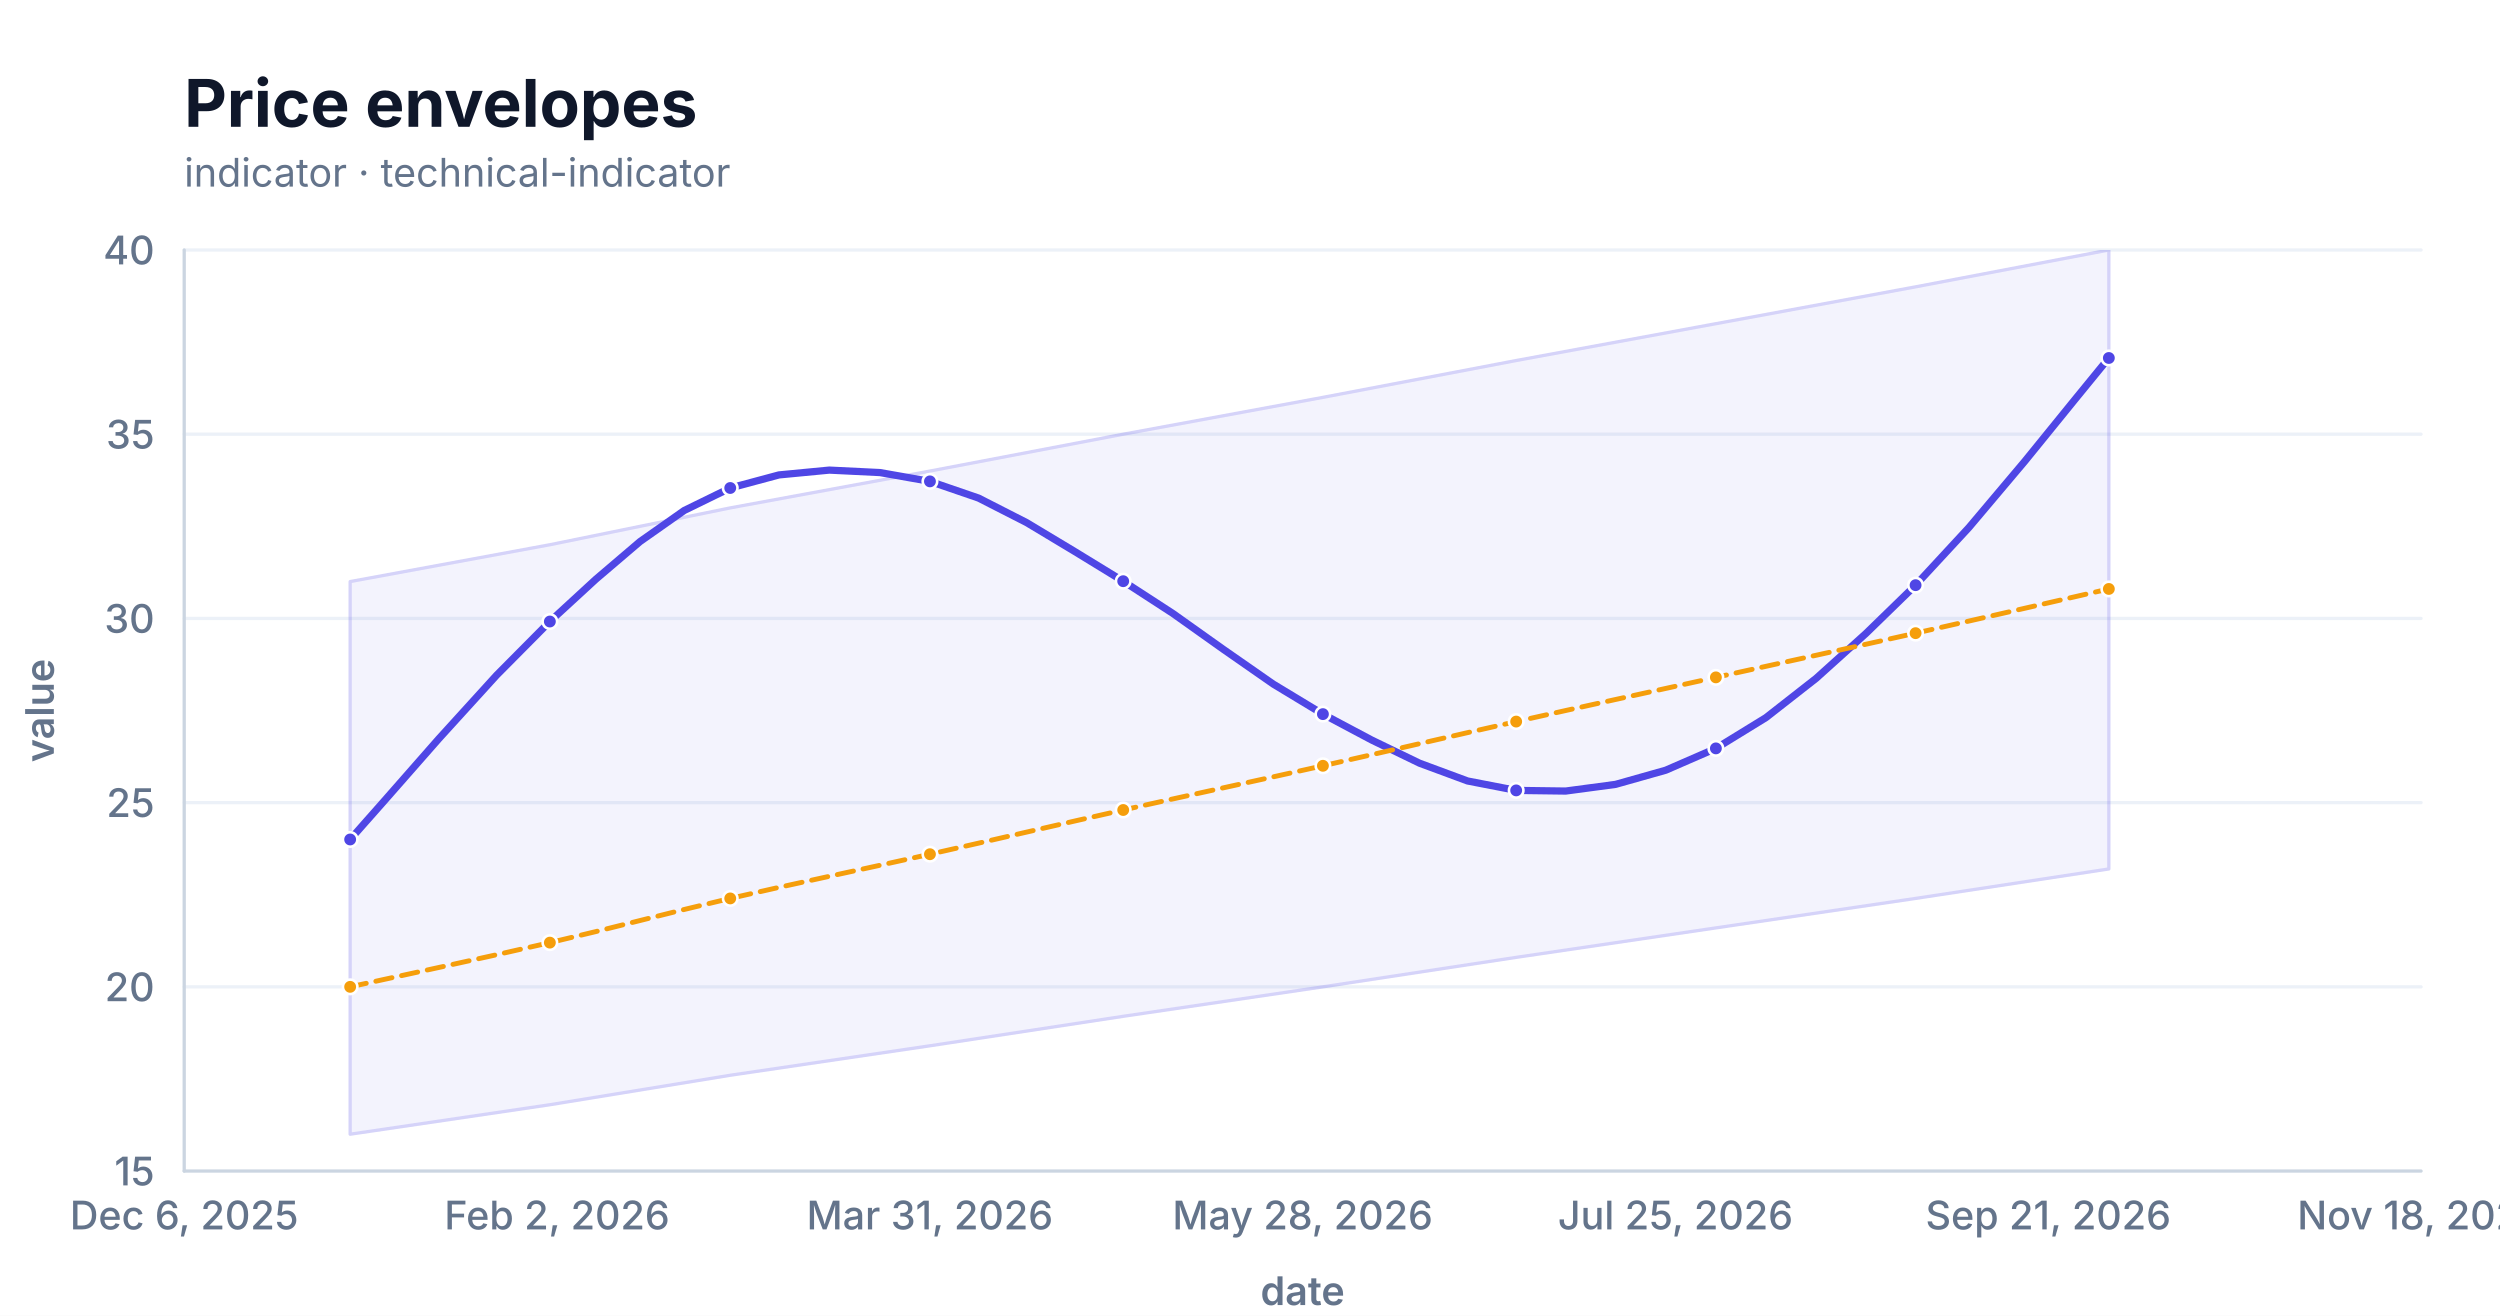
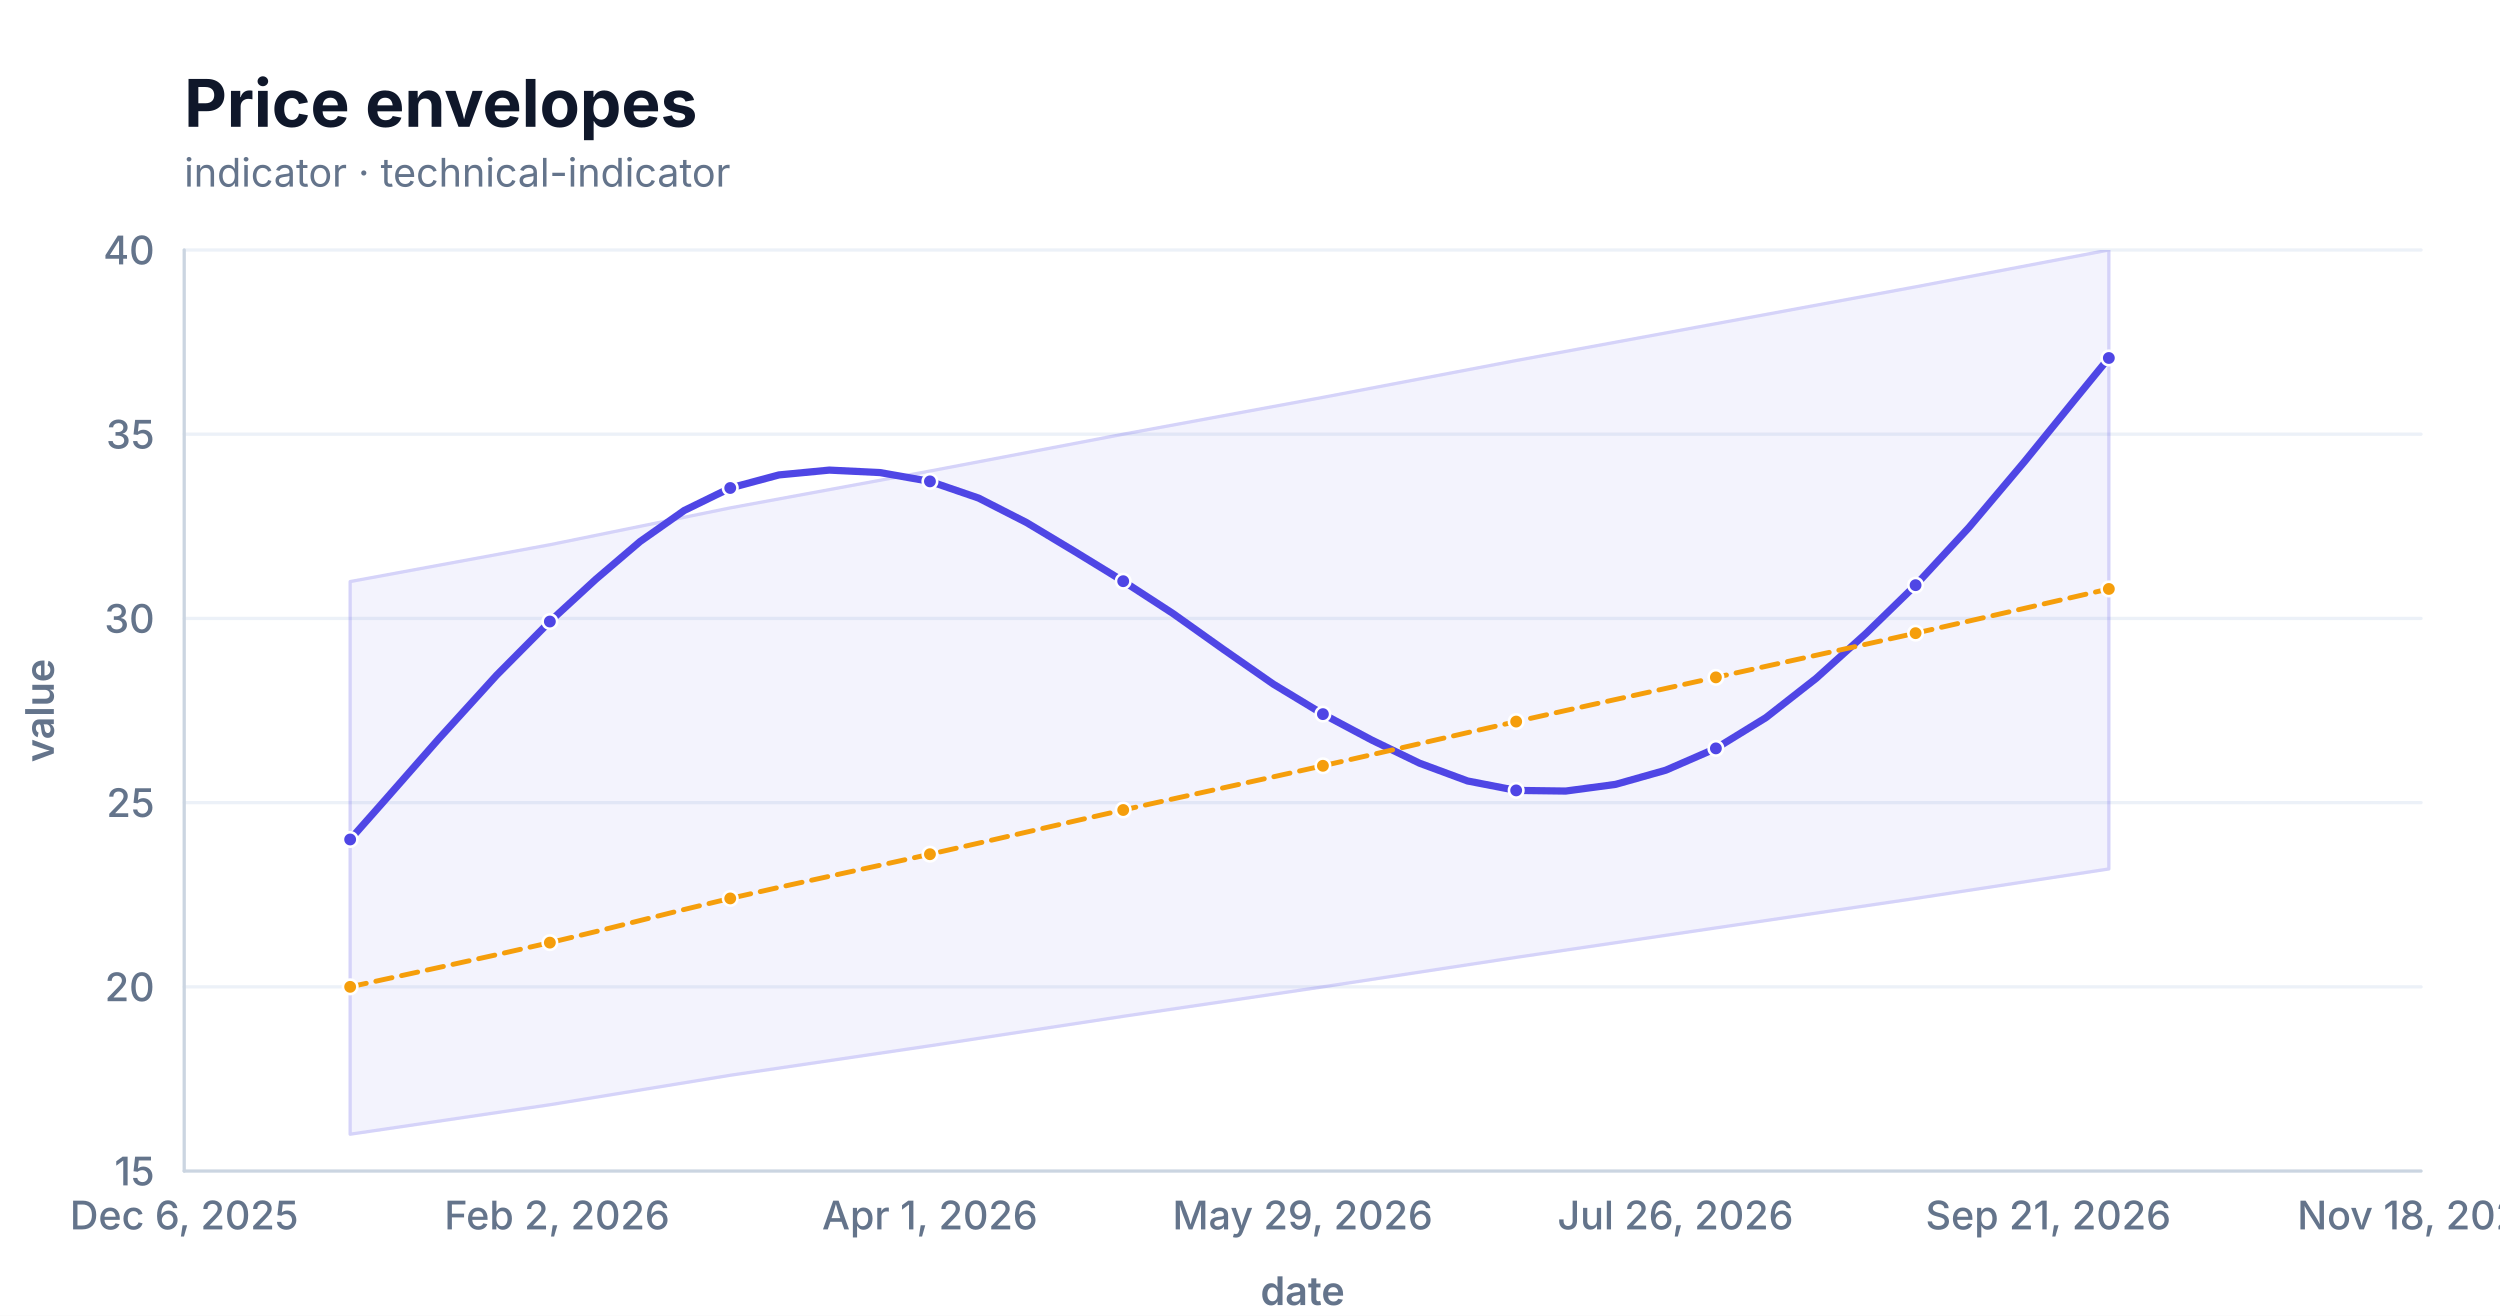
<svg xmlns="http://www.w3.org/2000/svg" width="760" height="400" viewBox="0 0 760 400" role="img" aria-labelledby="title description">
  <defs>
    <clipPath id="clip-1">
      <rect x="56" y="76" width="680" height="280" />
    </clipPath>
  </defs>
  <rect width="100%" height="100%" fill="#ffffff" />
  <g data-scene-node="scene:root">
    <line data-scene-node="axis-y:grid:1" opacity="0.82" x1="56" y1="300" x2="736" y2="300" fill="none" stroke="#e8eef6" stroke-width="1" stroke-linecap="round" />
    <line data-scene-node="axis-y:grid:2" opacity="0.82" x1="56" y1="244" x2="736" y2="244" fill="none" stroke="#e8eef6" stroke-width="1" stroke-linecap="round" />
    <line data-scene-node="axis-y:grid:3" opacity="0.82" x1="56" y1="188" x2="736" y2="188" fill="none" stroke="#e8eef6" stroke-width="1" stroke-linecap="round" />
    <line data-scene-node="axis-y:grid:4" opacity="0.82" x1="56" y1="132" x2="736" y2="132" fill="none" stroke="#e8eef6" stroke-width="1" stroke-linecap="round" />
    <line data-scene-node="axis-y:grid:5" opacity="0.82" x1="56" y1="76" x2="736" y2="76" fill="none" stroke="#e8eef6" stroke-width="1" stroke-linecap="round" />
    <g data-scene-node="layer-0:group" clip-path="url(#clip-1)">
      <path data-scene-node="layer-0:indicator-band" opacity="0.24" d="M 106.447 176.8 L 167.157 165.6 L 221.993 154.4 L 282.703 143.2 L 341.455 132 L 402.165 120.8 L 460.917 109.6 L 521.628 98.4 L 582.338 87.2 L 641.09 76 L 641.09 264.16 L 582.338 273.12 L 521.628 282.08 L 460.917 291.04 L 402.165 300 L 341.455 308.96 L 282.703 317.92 L 221.993 326.88 L 167.157 335.84 L 106.447 344.8 Z" fill="#4f46e547" stroke="#4f46e5" stroke-width="1" stroke-linejoin="round" />
      <path data-scene-node="layer-0:indicator-line:0" d="M 106.447 255.2 L 117.494 242.693 L 133.375 224.609 L 150.97 205.257 L 167.157 188.944 L 181.142 176.087 L 194.575 164.632 L 208.008 155.184 L 221.993 148.35 L 236.803 144.376 L 252.103 142.911 L 267.525 143.663 L 282.703 146.34 L 297.483 151.415 L 312.079 158.861 L 326.675 167.632 L 341.455 176.684 L 356.541 186.483 L 371.81 197.336 L 387.08 207.966 L 402.165 217.094 L 416.945 224.944 L 431.541 232.011 L 446.138 237.416 L 460.917 240.281 L 475.957 240.481 L 491.15 238.446 L 506.404 234.137 L 521.628 227.51 L 536.851 218.152 L 552.105 206.219 L 567.298 192.527 L 582.338 177.892 L 598.541 160.375 L 615.509 140.259 L 630.579 121.695 L 641.09 108.829" fill="none" stroke="#4f46e5" stroke-width="2.2" stroke-linecap="round" stroke-linejoin="round" />
      <circle data-scene-node="layer-0:indicator-point:0:0" cx="106.447" cy="255.2" r="2.2" fill="#4f46e5" stroke="#ffffff" stroke-width="0.8" />
      <circle data-scene-node="layer-0:indicator-point:0:1" cx="167.157" cy="188.944" r="2.2" fill="#4f46e5" stroke="#ffffff" stroke-width="0.8" />
      <circle data-scene-node="layer-0:indicator-point:0:2" cx="221.993" cy="148.35" r="2.2" fill="#4f46e5" stroke="#ffffff" stroke-width="0.8" />
      <circle data-scene-node="layer-0:indicator-point:0:3" cx="282.703" cy="146.34" r="2.2" fill="#4f46e5" stroke="#ffffff" stroke-width="0.8" />
      <circle data-scene-node="layer-0:indicator-point:0:4" cx="341.455" cy="176.684" r="2.2" fill="#4f46e5" stroke="#ffffff" stroke-width="0.8" />
      <circle data-scene-node="layer-0:indicator-point:0:5" cx="402.165" cy="217.094" r="2.2" fill="#4f46e5" stroke="#ffffff" stroke-width="0.8" />
      <circle data-scene-node="layer-0:indicator-point:0:6" cx="460.917" cy="240.281" r="2.2" fill="#4f46e5" stroke="#ffffff" stroke-width="0.8" />
      <circle data-scene-node="layer-0:indicator-point:0:7" cx="521.628" cy="227.51" r="2.2" fill="#4f46e5" stroke="#ffffff" stroke-width="0.8" />
      <circle data-scene-node="layer-0:indicator-point:0:8" cx="582.338" cy="177.892" r="2.2" fill="#4f46e5" stroke="#ffffff" stroke-width="0.8" />
      <circle data-scene-node="layer-0:indicator-point:0:9" cx="641.09" cy="108.829" r="2.2" fill="#4f46e5" stroke="#ffffff" stroke-width="0.8" />
      <path data-scene-node="layer-0:indicator-line:1" d="M 106.447 300 L 117.494 297.585 L 133.375 294.12 L 150.97 290.235 L 167.157 286.56 L 181.142 283.2 L 194.575 279.84 L 208.008 276.48 L 221.993 273.12 L 236.803 269.76 L 252.103 266.4 L 267.525 263.04 L 282.703 259.68 L 297.483 256.32 L 312.079 252.96 L 326.675 249.6 L 341.455 246.24 L 356.541 242.88 L 371.81 239.52 L 387.08 236.16 L 402.165 232.8 L 416.945 229.44 L 431.541 226.08 L 446.138 222.72 L 460.917 219.36 L 475.957 216 L 491.15 212.64 L 506.404 209.28 L 521.628 205.92 L 536.851 202.56 L 552.105 199.2 L 567.298 195.84 L 582.338 192.48 L 598.541 188.805 L 615.509 184.92 L 630.579 181.455 L 641.09 179.04" fill="none" stroke="#f59e0b" stroke-width="1.5" stroke-dasharray="5 3" stroke-linecap="round" stroke-linejoin="round" />
      <circle data-scene-node="layer-0:indicator-point:1:0" cx="106.447" cy="300" r="2.2" fill="#f59e0b" stroke="#ffffff" stroke-width="0.8" />
      <circle data-scene-node="layer-0:indicator-point:1:1" cx="167.157" cy="286.56" r="2.2" fill="#f59e0b" stroke="#ffffff" stroke-width="0.8" />
      <circle data-scene-node="layer-0:indicator-point:1:2" cx="221.993" cy="273.12" r="2.2" fill="#f59e0b" stroke="#ffffff" stroke-width="0.8" />
      <circle data-scene-node="layer-0:indicator-point:1:3" cx="282.703" cy="259.68" r="2.2" fill="#f59e0b" stroke="#ffffff" stroke-width="0.8" />
      <circle data-scene-node="layer-0:indicator-point:1:4" cx="341.455" cy="246.24" r="2.2" fill="#f59e0b" stroke="#ffffff" stroke-width="0.8" />
      <circle data-scene-node="layer-0:indicator-point:1:5" cx="402.165" cy="232.8" r="2.2" fill="#f59e0b" stroke="#ffffff" stroke-width="0.8" />
      <circle data-scene-node="layer-0:indicator-point:1:6" cx="460.917" cy="219.36" r="2.2" fill="#f59e0b" stroke="#ffffff" stroke-width="0.8" />
      <circle data-scene-node="layer-0:indicator-point:1:7" cx="521.628" cy="205.92" r="2.2" fill="#f59e0b" stroke="#ffffff" stroke-width="0.8" />
      <circle data-scene-node="layer-0:indicator-point:1:8" cx="582.338" cy="192.48" r="2.2" fill="#f59e0b" stroke="#ffffff" stroke-width="0.8" />
      <circle data-scene-node="layer-0:indicator-point:1:9" cx="641.09" cy="179.04" r="2.2" fill="#f59e0b" stroke="#ffffff" stroke-width="0.8" />
    </g>
    <line data-scene-node="axis-x:line" x1="56" y1="356" x2="736" y2="356" fill="none" stroke="#cbd5e1" stroke-width="1" stroke-linecap="round" />
    <line data-scene-node="axis-y:line" x1="56" y1="76" x2="56" y2="356" fill="none" stroke="#cbd5e1" stroke-width="1" stroke-linecap="round" />
    <text data-scene-node="axis-x:label:0" x="56" y="365" fill="#64748b" font-family="Inter, ui-sans-serif, system-ui, -apple-system, BlinkMacSystemFont, &quot;Segoe UI&quot;, sans-serif" font-size="12" font-weight="500" text-anchor="middle" dominant-baseline="text-before-edge">Dec 6, 2025</text>
    <text data-scene-node="axis-x:label:1" x="169.333" y="365" fill="#64748b" font-family="Inter, ui-sans-serif, system-ui, -apple-system, BlinkMacSystemFont, &quot;Segoe UI&quot;, sans-serif" font-size="12" font-weight="500" text-anchor="middle" dominant-baseline="text-before-edge">Feb 2, 2026</text>
-     <text data-scene-node="axis-x:label:2" x="282.667" y="365" fill="#64748b" font-family="Inter, ui-sans-serif, system-ui, -apple-system, BlinkMacSystemFont, &quot;Segoe UI&quot;, sans-serif" font-size="12" font-weight="500" text-anchor="middle" dominant-baseline="text-before-edge">Mar 31, 2026</text>
-     <text data-scene-node="axis-x:label:3" x="396" y="365" fill="#64748b" font-family="Inter, ui-sans-serif, system-ui, -apple-system, BlinkMacSystemFont, &quot;Segoe UI&quot;, sans-serif" font-size="12" font-weight="500" text-anchor="middle" dominant-baseline="text-before-edge">May 28, 2026</text>
-     <text data-scene-node="axis-x:label:4" x="509.333" y="365" fill="#64748b" font-family="Inter, ui-sans-serif, system-ui, -apple-system, BlinkMacSystemFont, &quot;Segoe UI&quot;, sans-serif" font-size="12" font-weight="500" text-anchor="middle" dominant-baseline="text-before-edge">Jul 25, 2026</text>
+     <text data-scene-node="axis-x:label:2" x="282.667" y="365" fill="#64748b" font-family="Inter, ui-sans-serif, system-ui, -apple-system, BlinkMacSystemFont, &quot;Segoe UI&quot;, sans-serif" font-size="12" font-weight="500" text-anchor="middle" dominant-baseline="text-before-edge">Apr 1, 2026</text>
+     <text data-scene-node="axis-x:label:3" x="396" y="365" fill="#64748b" font-family="Inter, ui-sans-serif, system-ui, -apple-system, BlinkMacSystemFont, &quot;Segoe UI&quot;, sans-serif" font-size="12" font-weight="500" text-anchor="middle" dominant-baseline="text-before-edge">May 29, 2026</text>
+     <text data-scene-node="axis-x:label:4" x="509.333" y="365" fill="#64748b" font-family="Inter, ui-sans-serif, system-ui, -apple-system, BlinkMacSystemFont, &quot;Segoe UI&quot;, sans-serif" font-size="12" font-weight="500" text-anchor="middle" dominant-baseline="text-before-edge">Jul 26, 2026</text>
    <text data-scene-node="axis-x:label:5" x="622.667" y="365" fill="#64748b" font-family="Inter, ui-sans-serif, system-ui, -apple-system, BlinkMacSystemFont, &quot;Segoe UI&quot;, sans-serif" font-size="12" font-weight="500" text-anchor="middle" dominant-baseline="text-before-edge">Sep 21, 2026</text>
    <text data-scene-node="axis-x:label:6" x="736" y="365" fill="#64748b" font-family="Inter, ui-sans-serif, system-ui, -apple-system, BlinkMacSystemFont, &quot;Segoe UI&quot;, sans-serif" font-size="12" font-weight="500" text-anchor="middle" dominant-baseline="text-before-edge">Nov 18, 2026</text>
    <text data-scene-node="axis-x:title" x="396" y="388" fill="#64748b" font-family="Inter, ui-sans-serif, system-ui, -apple-system, BlinkMacSystemFont, &quot;Segoe UI&quot;, sans-serif" font-size="12" font-weight="600" text-anchor="middle" dominant-baseline="text-before-edge">date</text>
    <text data-scene-node="axis-y:label:0" x="47" y="356" fill="#64748b" font-family="Inter, ui-sans-serif, system-ui, -apple-system, BlinkMacSystemFont, &quot;Segoe UI&quot;, sans-serif" font-size="12" font-weight="500" text-anchor="end" dominant-baseline="central">15</text>
    <text data-scene-node="axis-y:label:1" x="47" y="300" fill="#64748b" font-family="Inter, ui-sans-serif, system-ui, -apple-system, BlinkMacSystemFont, &quot;Segoe UI&quot;, sans-serif" font-size="12" font-weight="500" text-anchor="end" dominant-baseline="central">20</text>
    <text data-scene-node="axis-y:label:2" x="47" y="244" fill="#64748b" font-family="Inter, ui-sans-serif, system-ui, -apple-system, BlinkMacSystemFont, &quot;Segoe UI&quot;, sans-serif" font-size="12" font-weight="500" text-anchor="end" dominant-baseline="central">25</text>
    <text data-scene-node="axis-y:label:3" x="47" y="188" fill="#64748b" font-family="Inter, ui-sans-serif, system-ui, -apple-system, BlinkMacSystemFont, &quot;Segoe UI&quot;, sans-serif" font-size="12" font-weight="500" text-anchor="end" dominant-baseline="central">30</text>
    <text data-scene-node="axis-y:label:4" x="47" y="132" fill="#64748b" font-family="Inter, ui-sans-serif, system-ui, -apple-system, BlinkMacSystemFont, &quot;Segoe UI&quot;, sans-serif" font-size="12" font-weight="500" text-anchor="end" dominant-baseline="central">35</text>
    <text data-scene-node="axis-y:label:5" x="47" y="76" fill="#64748b" font-family="Inter, ui-sans-serif, system-ui, -apple-system, BlinkMacSystemFont, &quot;Segoe UI&quot;, sans-serif" font-size="12" font-weight="500" text-anchor="end" dominant-baseline="central">40</text>
    <text data-scene-node="axis-y:title" x="12" y="216" fill="#64748b" font-family="Inter, ui-sans-serif, system-ui, -apple-system, BlinkMacSystemFont, &quot;Segoe UI&quot;, sans-serif" font-size="12" font-weight="600" text-anchor="middle" dominant-baseline="central" transform="rotate(-90 12 216)">value</text>
    <text data-scene-node="chart:title" x="56" y="24" fill="#0f172a" font-family="Inter, ui-sans-serif, system-ui, -apple-system, BlinkMacSystemFont, &quot;Segoe UI&quot;, sans-serif" font-size="20" font-weight="700" text-anchor="start" dominant-baseline="text-before-edge">Price envelopes</text>
    <text data-scene-node="chart:subtitle" x="56" y="48" fill="#64748b" font-family="Inter, ui-sans-serif, system-ui, -apple-system, BlinkMacSystemFont, &quot;Segoe UI&quot;, sans-serif" font-size="12" font-weight="400" text-anchor="start" dominant-baseline="text-before-edge">indicator · technical-indicator</text>
  </g>
</svg>
